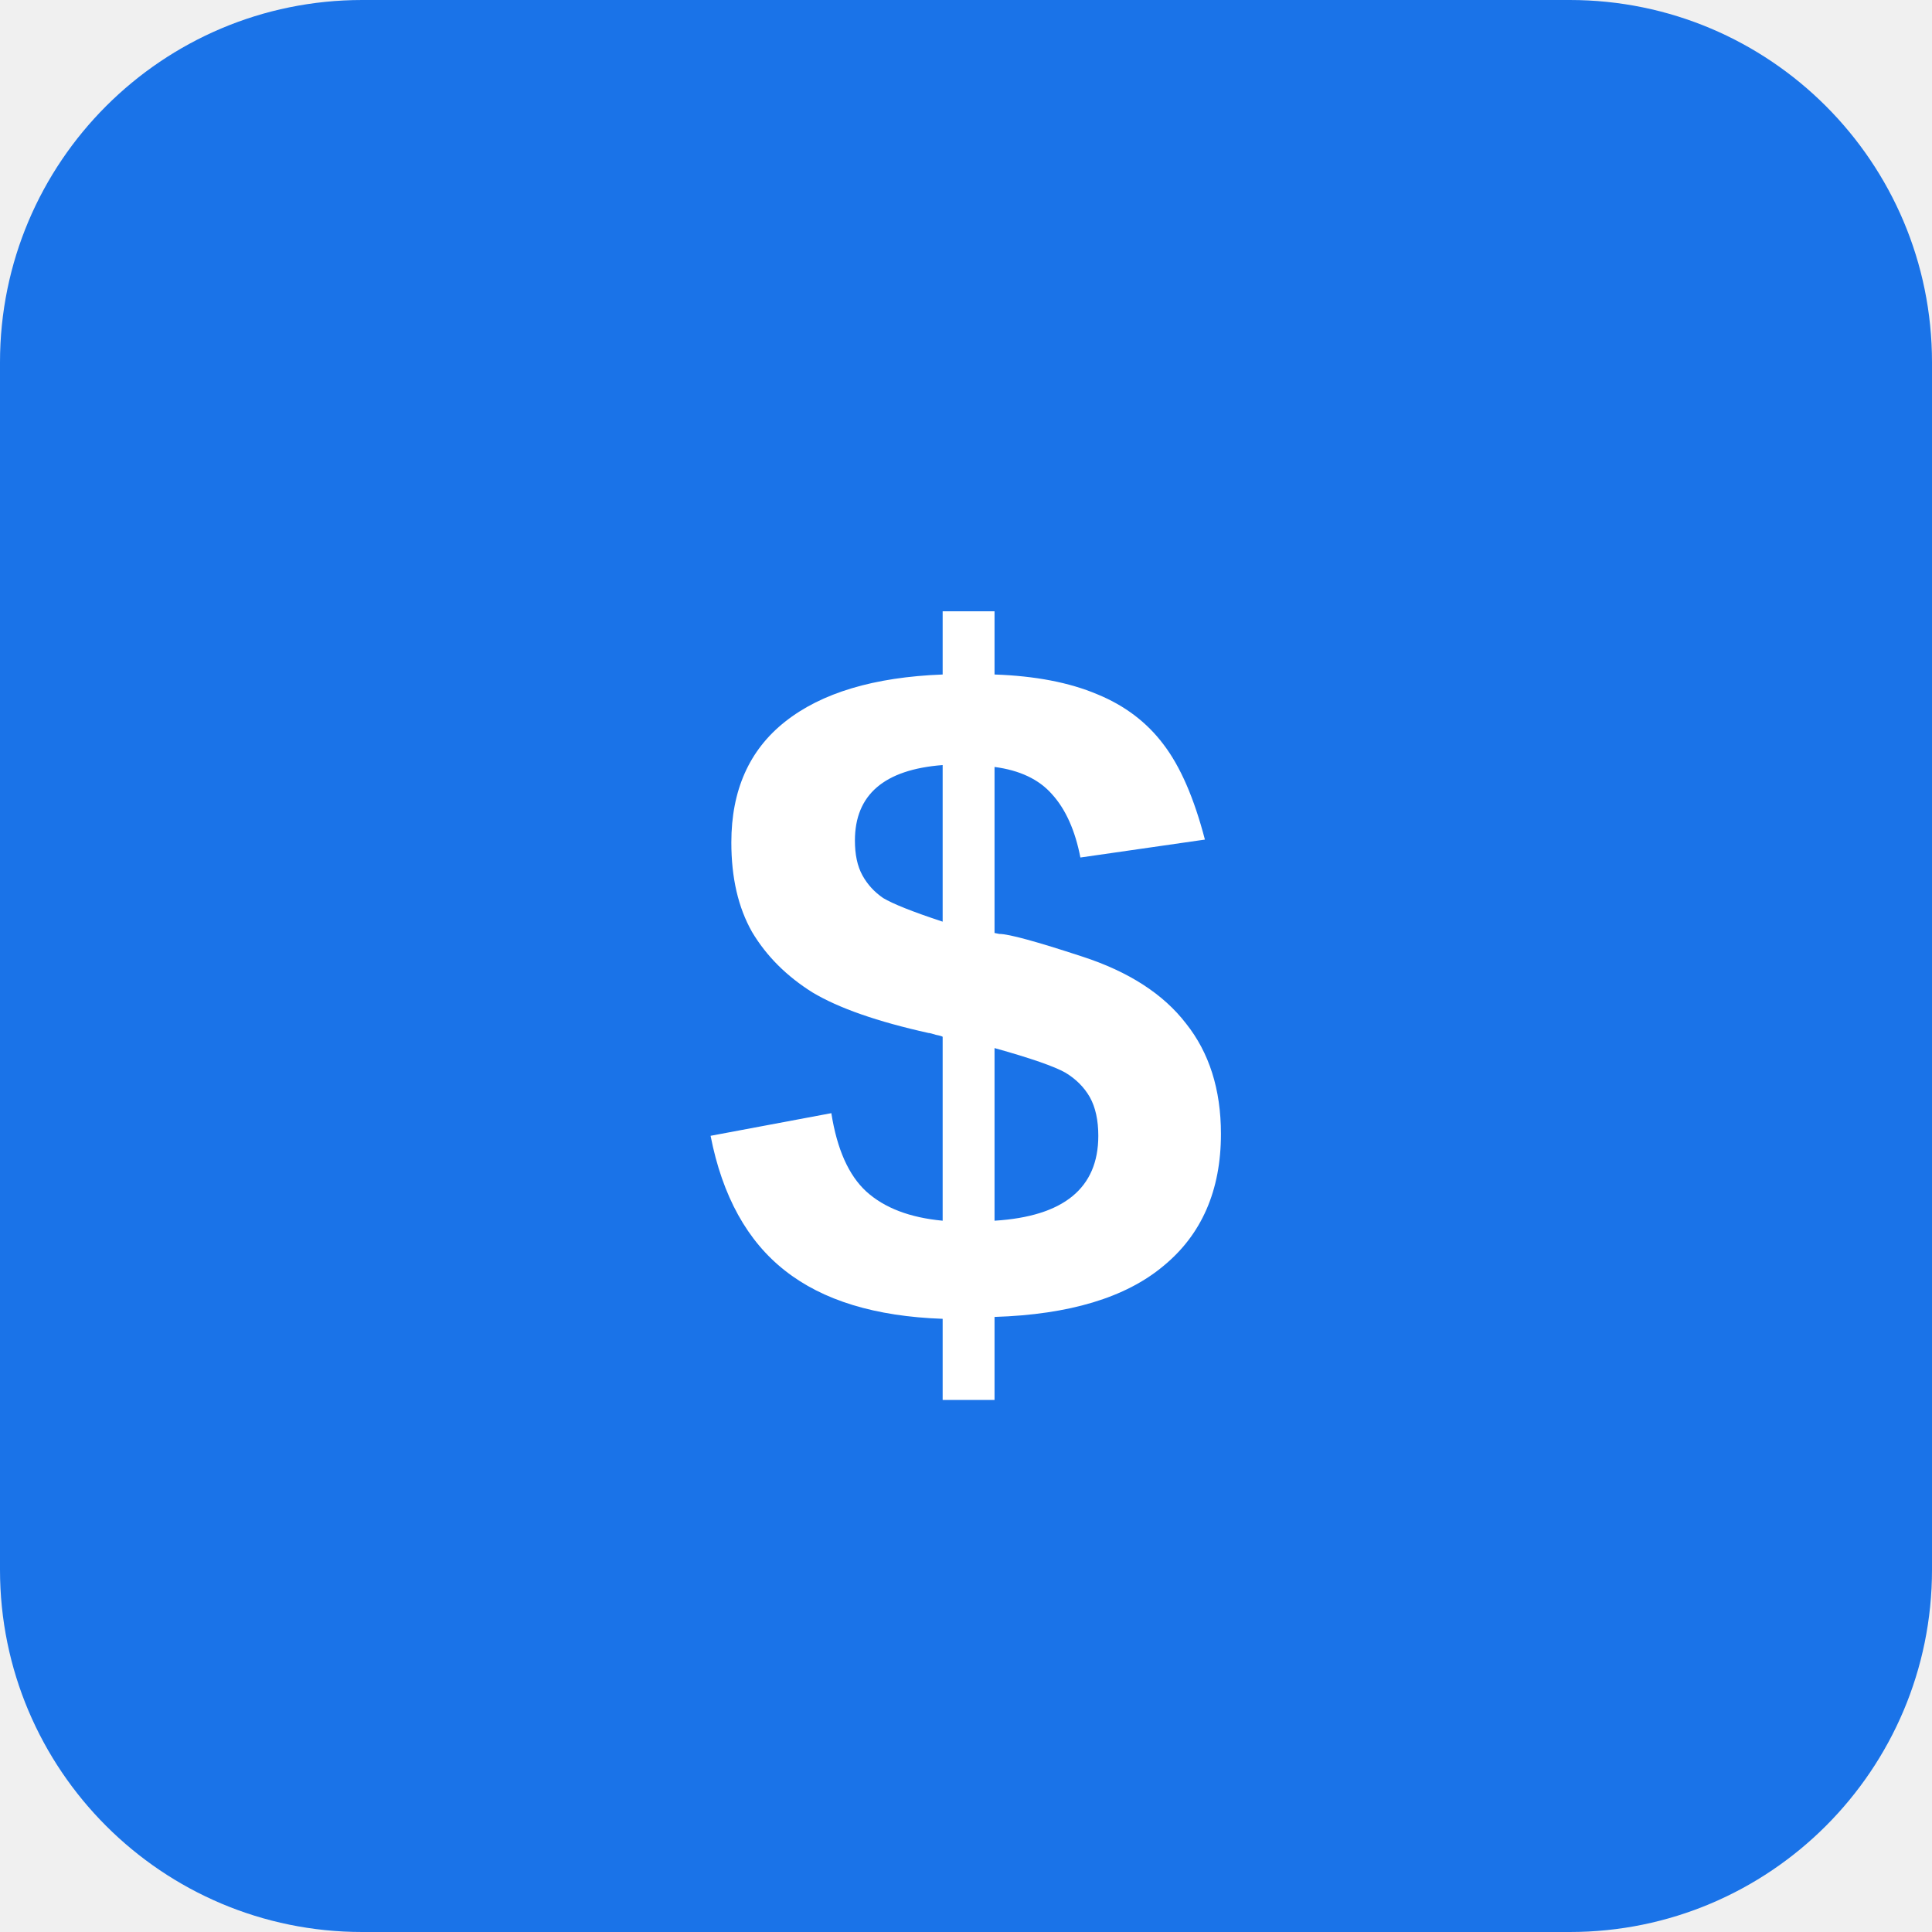
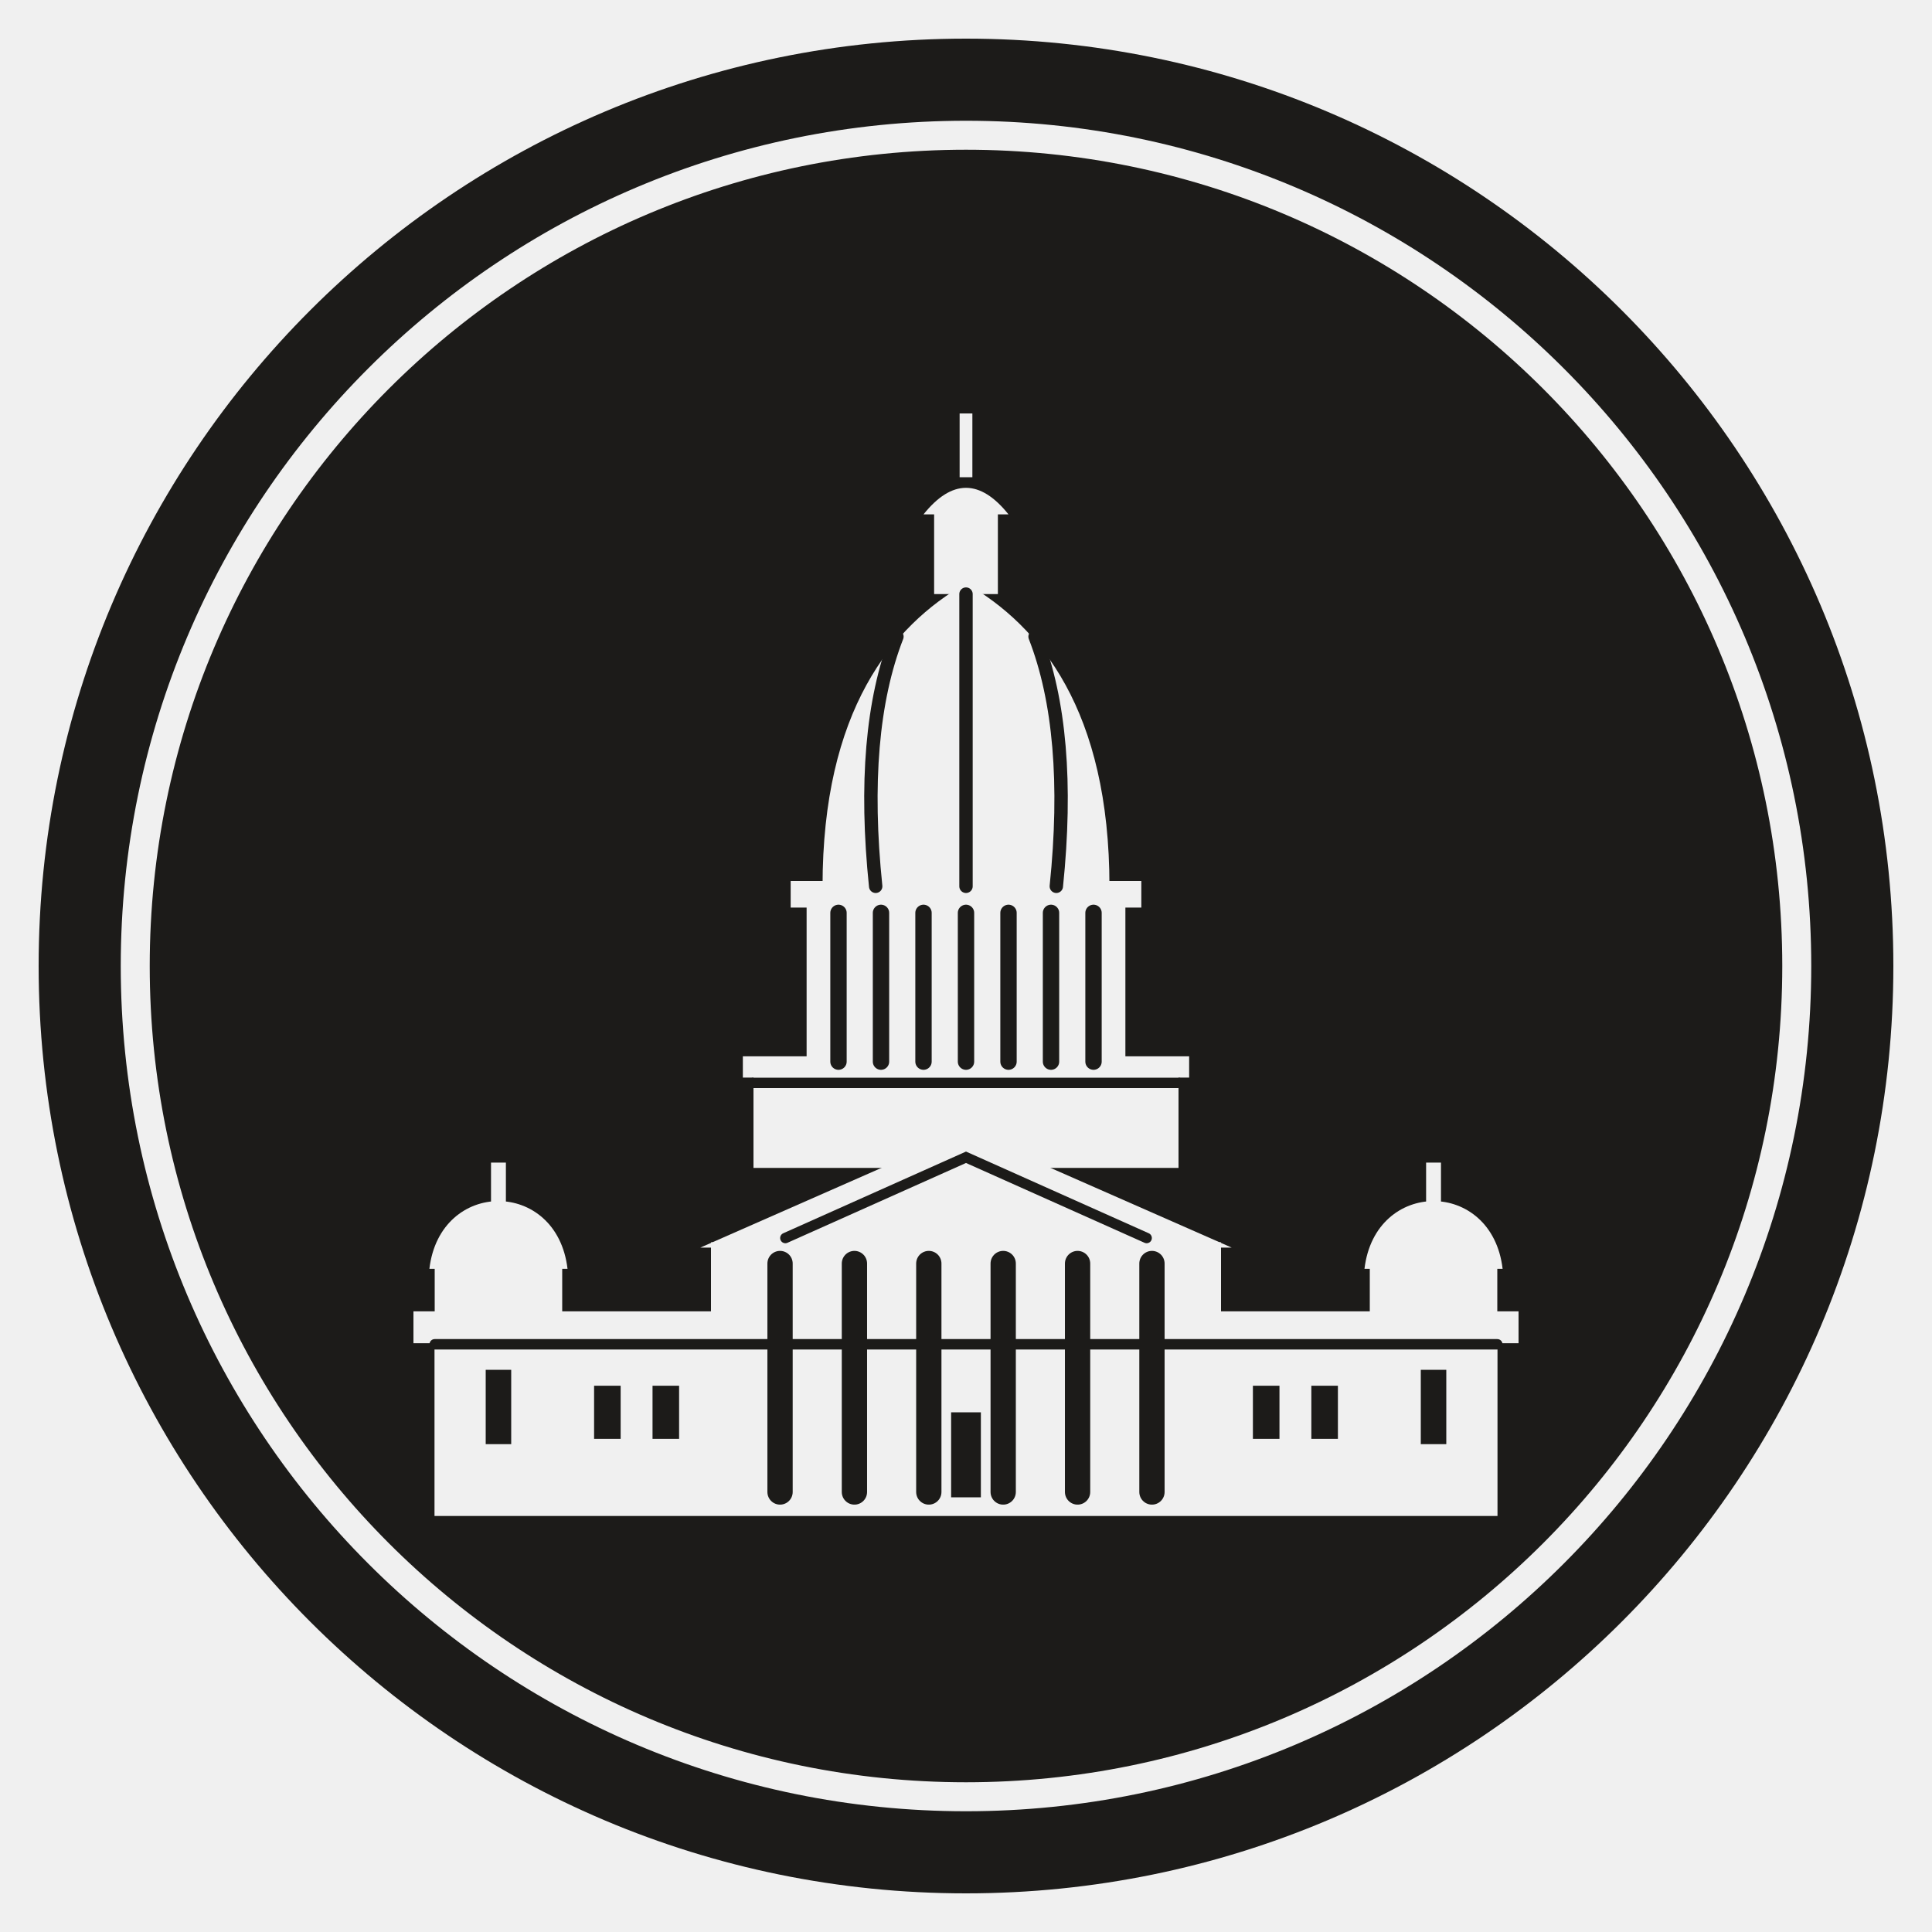
- <svg xmlns="http://www.w3.org/2000/svg" viewBox="0 0 32 32">
-   <rect width="32" height="32" rx="6" fill="#1a73e8" />
-   <text x="16" y="22" font-family="Arial" font-size="16" font-weight="bold" fill="white" text-anchor="middle">$</text>
+ <svg xmlns="http://www.w3.org/2000/svg" viewBox="0 0 200 200" width="32" height="32">
+   <style>.ink{fill:#1c1b19}@media (prefers-color-scheme: dark){.ink{fill:#fbfaf7}}</style>
+   <defs>
+     <clipPath id="ssm-c">
+       <circle cx="100" cy="100" r="83" />
+     </clipPath>
+     <mask id="ssm-m" maskUnits="userSpaceOnUse" x="0" y="0" width="200" height="200">
+       <circle cx="100" cy="100" r="96" fill="#fff" />
+       <circle cx="100" cy="100" r="86" fill="none" stroke="#000" stroke-width="3" />
+       <g clip-path="url(#ssm-c)">
+         <g transform="translate(100 100) scale(1.1) translate(-100 -86)">
+           <g fill="#000">
+             <rect x="50" y="121" width="100" height="17" />
+             <rect x="48" y="118.5" width="104" height="3" />
+             <rect x="50" y="114" width="12" height="24" />
+             <rect x="138" y="114" width="12" height="24" />
+             <path d="M49.5 114.5C50.5 106 61.5 106 62.5 114.5Z" />
+             <path d="M137.5 114.5C138.5 106 149.5 106 150.5 114.5Z" />
+             <rect x="55.3" y="104.5" width="1.4" height="4" />
+             <rect x="143.3" y="104.5" width="1.4" height="4" />
+             <rect x="76" y="112" width="48" height="26" />
+             <path d="M75 112.5L100 101.5L125 112.5Z" />
+             <rect x="80" y="96" width="40" height="9" />
+             <rect x="79" y="94.5" width="42" height="2" />
+             <rect x="85" y="80" width="30" height="15" />
+             <rect x="83.5" y="78" width="33" height="2.5" />
+             <path d="M86.5 78.5C86.5 62 93 54 100 50C107 54 113.5 62 113.5 78.5Z" />
+             <rect x="97" y="43" width="6" height="8" />
+             <path d="M96 43.5Q100 38.5 104 43.5Z" />
+             <rect x="99.4" y="34" width="1.2" height="6" />
+             <rect x="72" y="136" width="56" height="2.6" />
+           </g>
+           <g fill="none" stroke="#fff" stroke-linecap="round">
+             <path d="M82.5 114V135.5M89.5 114V135.5M96.5 114V135.5M103.5 114V135.5M110.5 114V135.5M117.5 114V135.5" stroke-width="2.38" />
+             <path d="M88 81V95M92 81V95M96 81V95M100 81V95M104 81V95M108 81V95M112 81V95" stroke-width="1.54" />
+             <path d="M100 51V78.5M93.5 55Q90 64 91.5 78.5M106.5 55Q110 64 108.5 78.5" stroke-width="1.26" />
+             <path d="M50 121.6H150M80 97H120" stroke-width="0.98" />
+             <path d="M83 111.6L100 104L117 111.6" stroke-width="0.98" />
+             <path d="M46 138.6H154" stroke-width="1.68" />
+           </g>
+           <g fill="#fff">
+             <rect x="65" y="125.5" width="2.5" height="5" />
+             <rect x="70.5" y="125.5" width="2.5" height="5" />
+             <rect x="127" y="125.5" width="2.5" height="5" />
+             <rect x="132.5" y="125.5" width="2.5" height="5" />
+             <rect x="54.8" y="124" width="2.4" height="7" />
+             <rect x="142.8" y="124" width="2.4" height="7" />
+             <rect x="98.6" y="128" width="2.8" height="8" />
+           </g>
+         </g>
+       </g>
+     </mask>
+   </defs>
+   <rect class="ink" width="200" height="200" fill="#1c1b19" mask="url(#ssm-m)" />
</svg>
